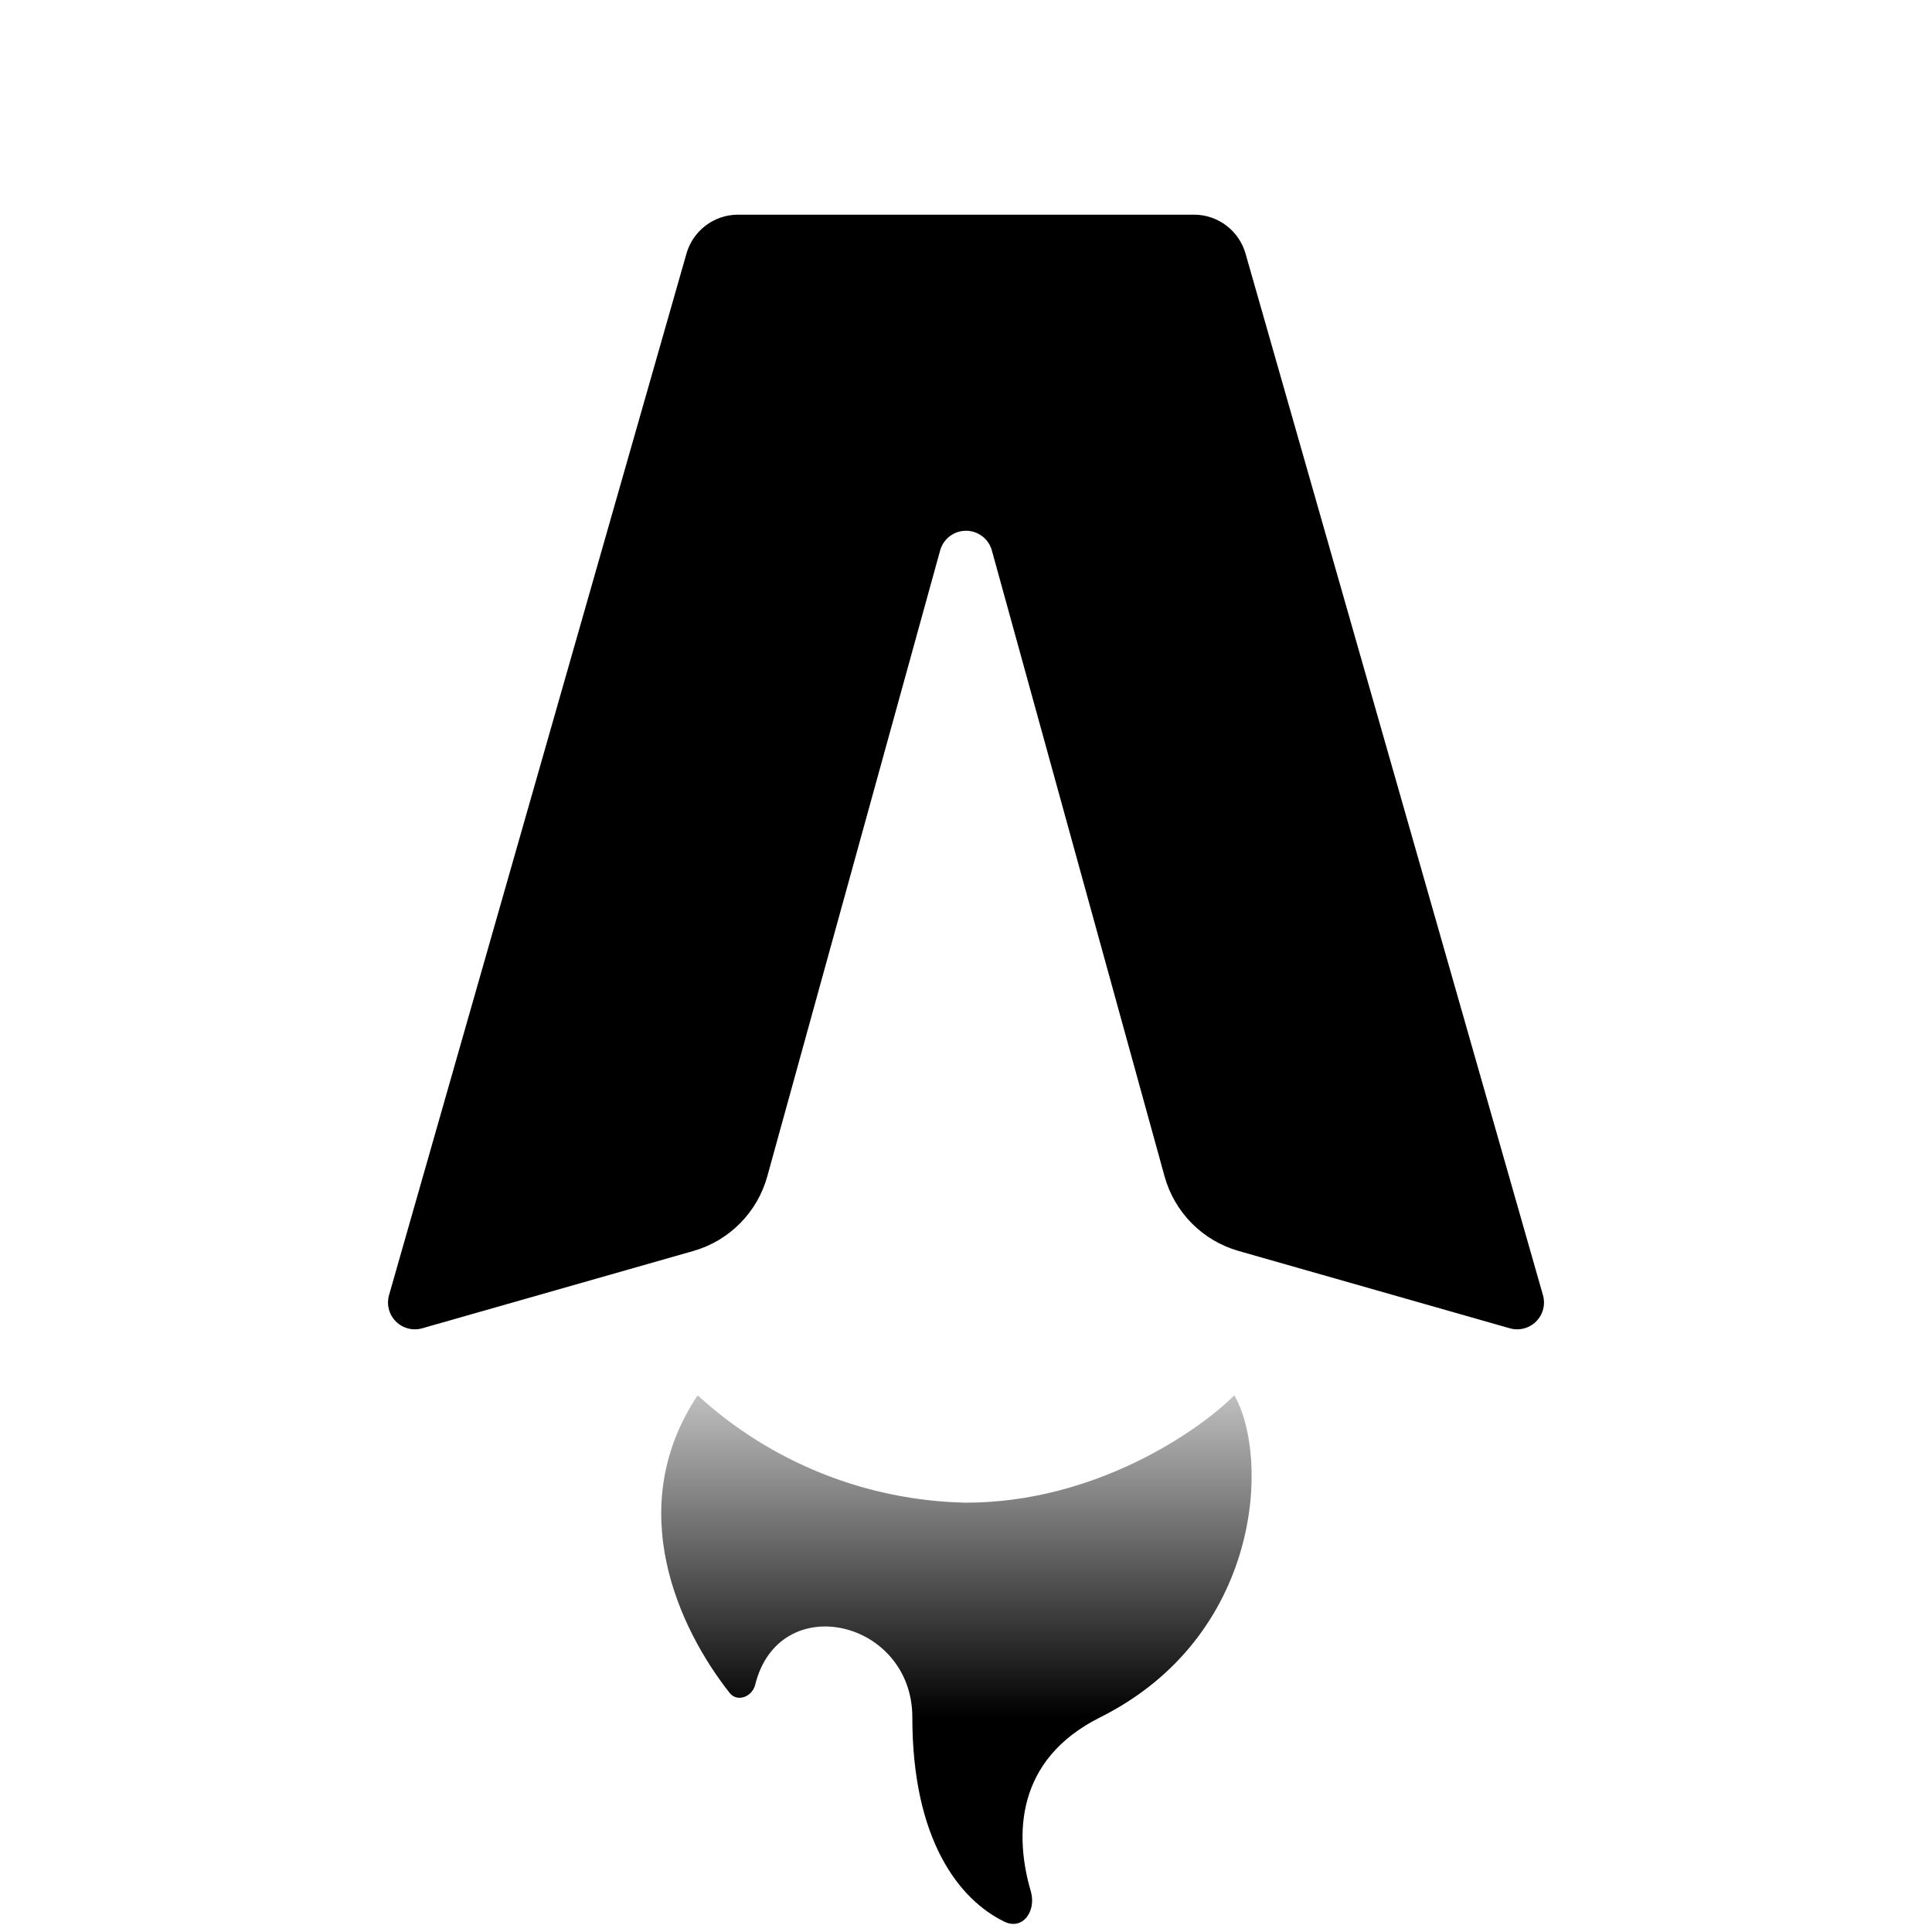
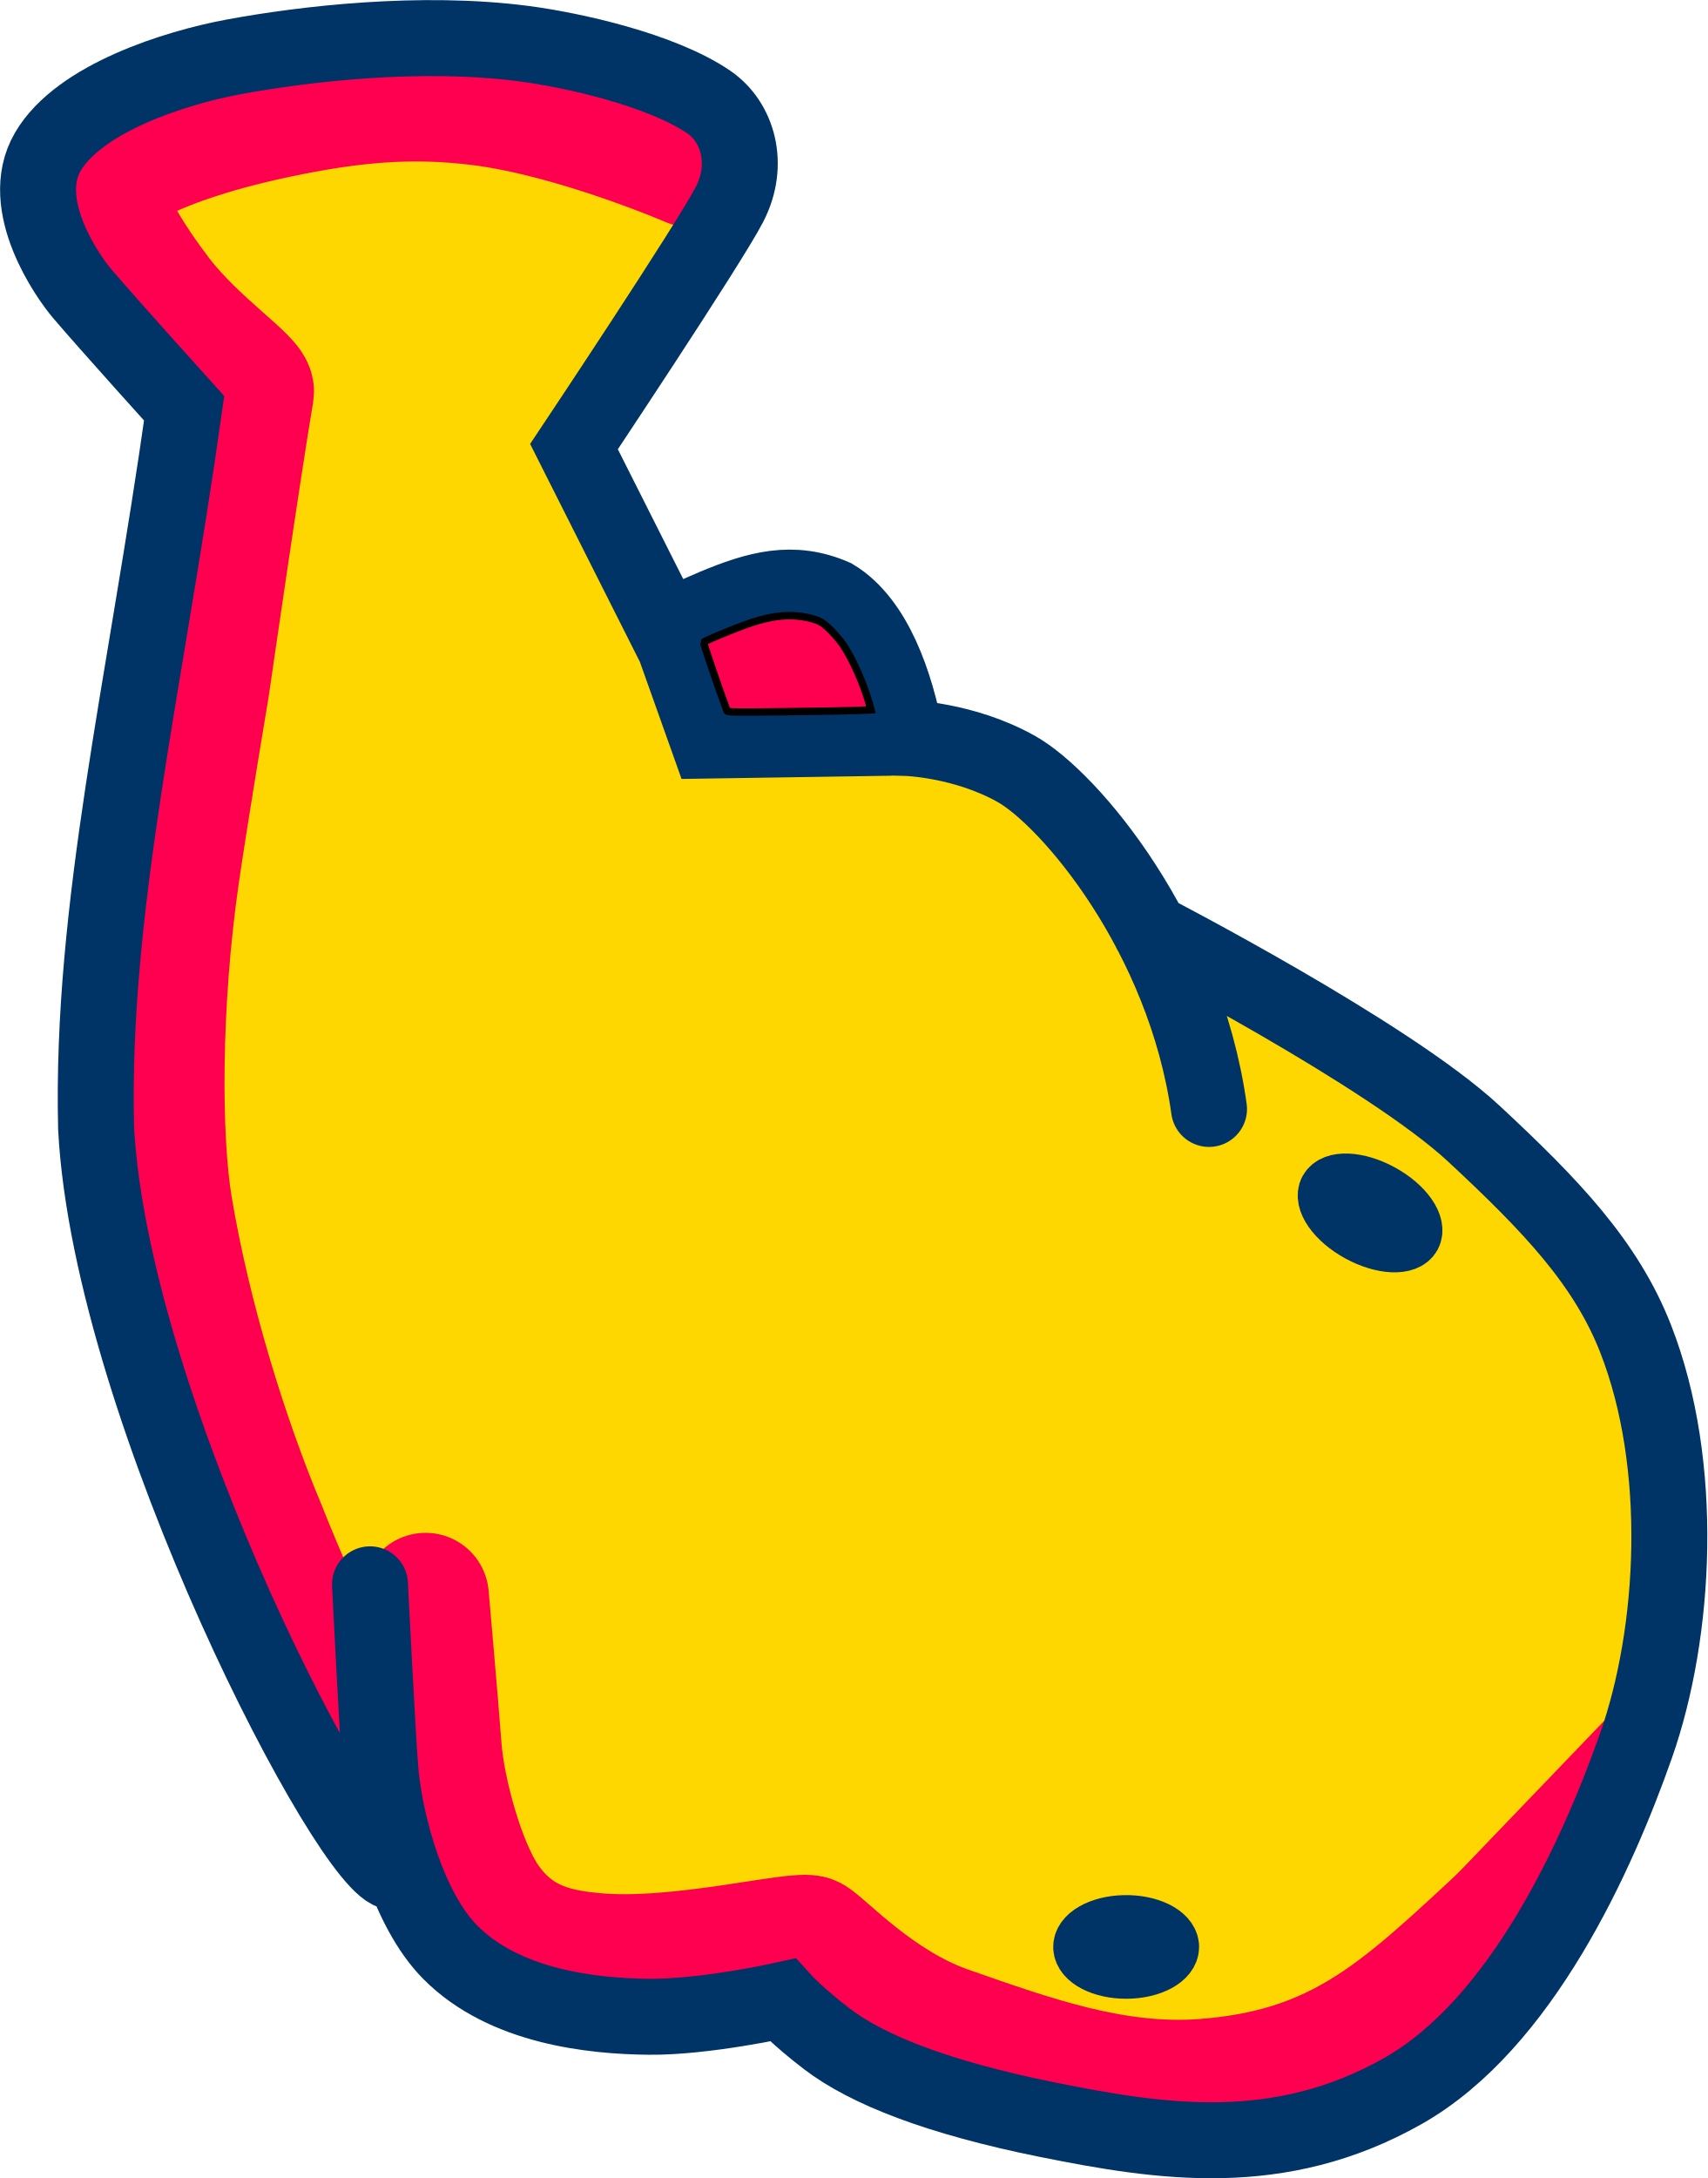
- <svg xmlns="http://www.w3.org/2000/svg" fill="none" viewBox="0 0 36 36">
-   <path fill="#000" d="M22.25 4h-8.5a1 1 0 0 0-.96.73l-5.54 19.4a.5.5 0 0 0 .62.62l5.05-1.44a2 2 0 0 0 1.38-1.4l3.22-11.66a.5.5 0 0 1 .96 0l3.22 11.67a2 2 0 0 0 1.38 1.39l5.05 1.44a.5.5 0 0 0 .62-.62l-5.54-19.4a1 1 0 0 0-.96-.73Z" />
-   <path fill="url(#gradient)" d="M18 28a7.63 7.63 0 0 1-5-2c-1.4 2.1-.35 4.35.6 5.55.14.17.41.07.47-.15.44-1.8 2.93-1.22 2.93.6 0 2.28.87 3.4 1.72 3.81.34.16.59-.2.49-.56-.31-1.05-.29-2.46 1.29-3.25 3-1.5 3.17-4.83 2.5-6-.67.67-2.6 2-5 2Z" />
-   <defs>
-     <linearGradient id="gradient" x1="16" x2="16" y1="32" y2="24" gradientUnits="userSpaceOnUse">
-       <stop stop-color="#000" />
-       <stop offset="1" stop-color="#000" stop-opacity="0" />
-     </linearGradient>
-   </defs>
-   <style>
-     @media (prefers-color-scheme:dark){:root{filter:invert(100%)}}
-   </style>
+ <svg xmlns="http://www.w3.org/2000/svg" width="20.241mm" height="25.805mm" viewBox="0 0 20.241 25.805" style="height: 5rem; width: 5rem">
+   <g id="layer1" style="display:inline" transform="translate(-0.465433,-0.4304231)">
+     <g id="g14791" transform="matrix(0.322487,0,0,0.322487,-10.05981,-8.75329)">
+       <path style="opacity:1;fill:#ffd700;fill-opacity:1;stroke:#ffd700;stroke-width:1.314;stroke-linecap:round;stroke-dasharray:none;stroke-opacity:1" d="m 283.355,390.964 c -5.522,-0.458 -11.156,-1.813 -20.481,-4.926 -10.14,-3.384 -12.801,-4.843 -19.901,-10.913 -3.094,-2.645 -4.028,-3.302 -5.3,-3.729 -1.586,-0.533 -3.855,-0.402 -11.108,0.641 -8.984,1.291 -11.817,1.566 -16.15,1.567 -9.762,0.002 -13.279,-1.726 -16.218,-7.966 -1.112,-2.36 -2.048,-5.094 -2.879,-8.404 -0.936,-3.73 -1.202,-5.705 -1.87,-13.884 -1.182,-14.457 -1.302,-15.545 -1.843,-16.652 -1.57,-3.215 -6.054,-4.188 -8.732,-1.895 l -0.778,0.666 -0.68,-0.642 c -1.899,-1.791 -5.128,-1.171 -6.171,1.187 -0.35,0.792 -0.384,1.152 -0.288,3.095 0.06,1.21 0.081,2.17 0.048,2.134 -0.176,-0.192 -4.194,-9.585 -5.807,-13.574 -2.276,-5.63 -3.916,-10.071 -5.467,-14.798 -3.688,-11.239 -6.773,-24.229 -7.686,-32.364 -0.42,-3.741 -0.583,-16.323 -0.285,-22.057 0.535,-10.306 1.21,-15.698 4.472,-35.716 0.849,-5.207 2.155,-13.641 2.902,-18.742 1.346,-9.183 3.62,-24.173 4.451,-29.342 0.38,-2.363 0.402,-2.817 0.189,-3.864 -0.476,-2.336 -1.345,-3.451 -5.883,-7.541 -4.009,-3.613 -6.109,-5.738 -7.843,-7.933 -1.628,-2.061 -4.376,-6.232 -5.388,-8.177 l -0.822,-1.58 1.13,-0.57 c 6.933,-3.5 20.531,-6.881 31.248,-7.77 5.071,-0.421 11.813,-0.027 17.1,0.998 5.513,1.069 14.374,3.776 21.157,6.465 2.203,0.873 3.674,1.341 4.466,1.421 l 1.181,0.12 -1.264,2.029 c -3.621,5.812 -12.752,19.868 -18.24,28.078 -1.053,1.575 -1.887,3.009 -1.854,3.188 0.033,0.179 3.364,6.889 7.402,14.911 l 7.342,14.586 2.724,7.635 2.724,7.635 9.449,-0.097 c 5.197,-0.053 12.449,-0.097 16.115,-0.097 6.188,0 6.823,0.032 8.856,0.444 4.22,0.855 8.456,2.552 10.852,4.348 2.674,2.004 6.893,6.601 9.815,10.694 6.606,9.253 11.166,19.919 13.058,30.542 0.269,1.511 0.616,2.989 0.77,3.285 0.818,1.567 2.639,2.358 4.384,1.905 1.62,-0.42 2.873,-1.996 2.883,-3.624 0.011,-1.892 -1.759,-9.673 -3.149,-13.84 -0.508,-1.524 -0.596,-1.966 -0.371,-1.88 1.626,0.624 16.192,9.318 21.784,13.002 7.244,4.773 9.506,6.559 15.546,12.28 8.255,7.819 13.488,14.316 16.527,20.518 6.358,12.977 7.654,33.126 3.269,50.816 -0.609,2.458 -2.331,7.852 -3.071,9.625 -0.171,0.409 -3.033,3.729 -6.736,7.813 -6.445,7.108 -9.464,10.062 -16.268,15.916 -10.425,8.971 -17.797,12.863 -27.364,14.449 -4.451,0.738 -8.007,0.912 -11.947,0.585 z m 0.078,-6.165 c 2.039,-0.521 3.61,-1.404 4.809,-2.702 1.327,-1.436 1.763,-2.639 1.642,-4.527 -0.16,-2.497 -1.602,-4.381 -4.307,-5.629 -2.022,-0.933 -3.177,-1.157 -5.893,-1.144 -4.731,0.023 -8.004,1.623 -9.489,4.639 -0.547,1.112 -0.594,1.354 -0.528,2.729 0.087,1.826 0.555,2.892 1.824,4.161 1.108,1.108 2.729,1.984 4.561,2.464 1.979,0.518 5.374,0.522 7.381,0.009 z m 36.827,-101.082 c 1.431,-0.666 2.13,-1.293 2.811,-2.521 0.514,-0.928 0.571,-1.204 0.571,-2.773 0,-1.589 -0.058,-1.862 -0.657,-3.091 -0.869,-1.785 -3.374,-4.291 -5.468,-5.47 -6.652,-3.747 -13.054,-2.361 -13.964,3.021 -0.075,0.442 -0.031,1.289 0.098,1.913 0.774,3.743 4.614,7.358 9.46,8.906 1.871,0.598 1.87,0.597 4.058,0.552 1.715,-0.036 2.193,-0.118 3.091,-0.536 z" id="path14601" transform="scale(0.2645833)" />
+       <path style="display:inline;opacity:1;fill:none;fill-opacity:0.2;stroke:#ff0051;stroke-width:2.171;stroke-linecap:round;stroke-dasharray:none;stroke-opacity:1" d="m 86.851,98.202 6.006,-6.255" id="path14518" />
+       <path style="display:inline;opacity:1;fill:none;fill-opacity:0.2;stroke:#ff0051;stroke-width:4.651;stroke-linecap:round;stroke-dasharray:none;stroke-opacity:1" d="m 48.277,87.119 c 0,0 0.343,3.868 0.47,5.567 0.121,1.619 0.866,4.364 1.771,5.657 1.139,1.627 2.646,1.881 3.976,2.006 3.077,0.29 7.506,-0.873 7.953,-0.633 0.447,0.24 2.421,2.416 4.998,3.317 3.106,1.085 6.145,2.186 9.426,1.943 5.48,-0.406 7.681,-3.027 12.021,-6.977" id="path14515" />
+       <path style="display:inline;opacity:1;fill:none;fill-opacity:0.2;stroke:#ff0051;stroke-width:4.651;stroke-linecap:round;stroke-dasharray:none;stroke-opacity:1" d="m 58.003,34.494 c 0,0 -4.202,-1.817 -7.716,-2.26 -2.505,-0.315 -4.712,-0.123 -7.483,0.464 -5.198,1.1 -6.508,2.548 -6.508,2.548 0,0 -0.034,1.226 2.184,4.131 1.346,1.761 3.439,3.098 3.37,3.503 -0.468,2.747 -1.634,10.813 -1.634,10.813 0,0 -0.758,4.516 -1.098,6.852 -0.703,4.829 -0.676,9.776 -0.267,12.25 0.679,4.08 2.042,8.489 3.443,11.831 1.482,3.751 3.46,7.621 3.46,7.621" id="path13537" />
+       <path id="path10513" style="opacity:1;fill:none;stroke:#003366;stroke-width:2.791;stroke-linecap:round;stroke-dasharray:none;stroke-opacity:1" d="m 57.18,51.519 1.483,4.166 6.659,-0.102 m 9.592,7.107 c 0,0 8.737,4.513 11.881,7.434 2.857,2.655 4.864,4.761 5.952,7.544 1.81,4.63 1.476,10.779 0.015,14.935 -1.416,4.03 -4.212,10.234 -8.57,12.698 -4.534,2.564 -8.867,1.897 -13.058,1.054 -4.059,-0.817 -6.644,-1.849 -8.108,-2.969 -1.097,-0.84 -1.627,-1.428 -1.627,-1.428 0,0 -2.86,0.636 -4.916,0.615 -2.076,-0.021 -5.3,-0.358 -7.296,-2.368 -1.572,-1.583 -2.376,-4.733 -2.554,-6.525 -0.106,-1.062 -0.398,-6.995 -0.398,-6.995 m 0.9,10.575 C 45.613,97.31 36.729,80.374 36.169,69.935 c -0.196,-8.092 1.788,-16.193 3.236,-26.456 0,0 -2.819,-3.121 -3.764,-4.234 -0.482,-0.567 -2.388,-3.236 -1.246,-5.191 1.152,-1.973 4.698,-3.092 6.832,-3.487 2.597,-0.481 6.887,-0.981 10.669,-0.485 1.763,0.231 5.034,0.95 6.787,2.144 1.063,0.724 1.528,2.281 0.761,3.764 -0.767,1.483 -5.713,8.896 -5.713,8.896 l 3.374,6.697 c 0,0 1.086,-0.515 1.788,-0.808 1.574,-0.656 2.875,-1.019 4.385,-0.362 1.509,0.915 2.276,3.188 2.652,5.176 0,0 2.13,0.054 4.064,1.144 1.934,1.09 6.17,6.061 7.074,12.487" />
+       <path style="opacity:1;fill:#ff0051;fill-opacity:1;stroke:#000000;stroke-width:1.033;stroke-linecap:round;stroke-dasharray:none;stroke-opacity:1" d="m 224.344,206.359 c -1.347,-3.646 -3.335,-9.483 -3.255,-9.558 0.223,-0.21 4.277,-1.892 6.024,-2.5 2.395,-0.832 4.144,-1.18 5.932,-1.18 1.534,0 3.267,0.347 4.274,0.856 0.76,0.384 2.341,2.01 3.204,3.296 1.248,1.859 2.808,5.375 3.529,7.956 l 0.272,0.973 -1.931,0.084 c -1.062,0.046 -5.542,0.125 -9.955,0.174 -6.797,0.076 -8.034,0.06 -8.094,-0.101 z" id="path13427" transform="scale(0.2645833)" />
+       <ellipse style="opacity:1;fill:#000000;fill-opacity:1;stroke:#003366;stroke-width:2;stroke-linecap:round;stroke-dasharray:none;stroke-opacity:1" id="path13533" ry="0.904" rx="1.826" cy="24.121" cx="107.888" transform="rotate(28.74988)" />
+       <path style="opacity:1;fill:#000000;fill-opacity:1;stroke:#003366;stroke-width:2;stroke-linecap:round;stroke-dasharray:none;stroke-opacity:1" id="ellipse13535" d="m 75.703,100.007 a 1.681,0.904 0 0 1 -1.657,0.904 1.681,0.904 0 0 1 -1.704,-0.878 1.681,0.904 0 0 1 1.608,-0.929 1.681,0.904 0 0 1 1.751,0.851" />
+     </g>
+   </g>
</svg>
